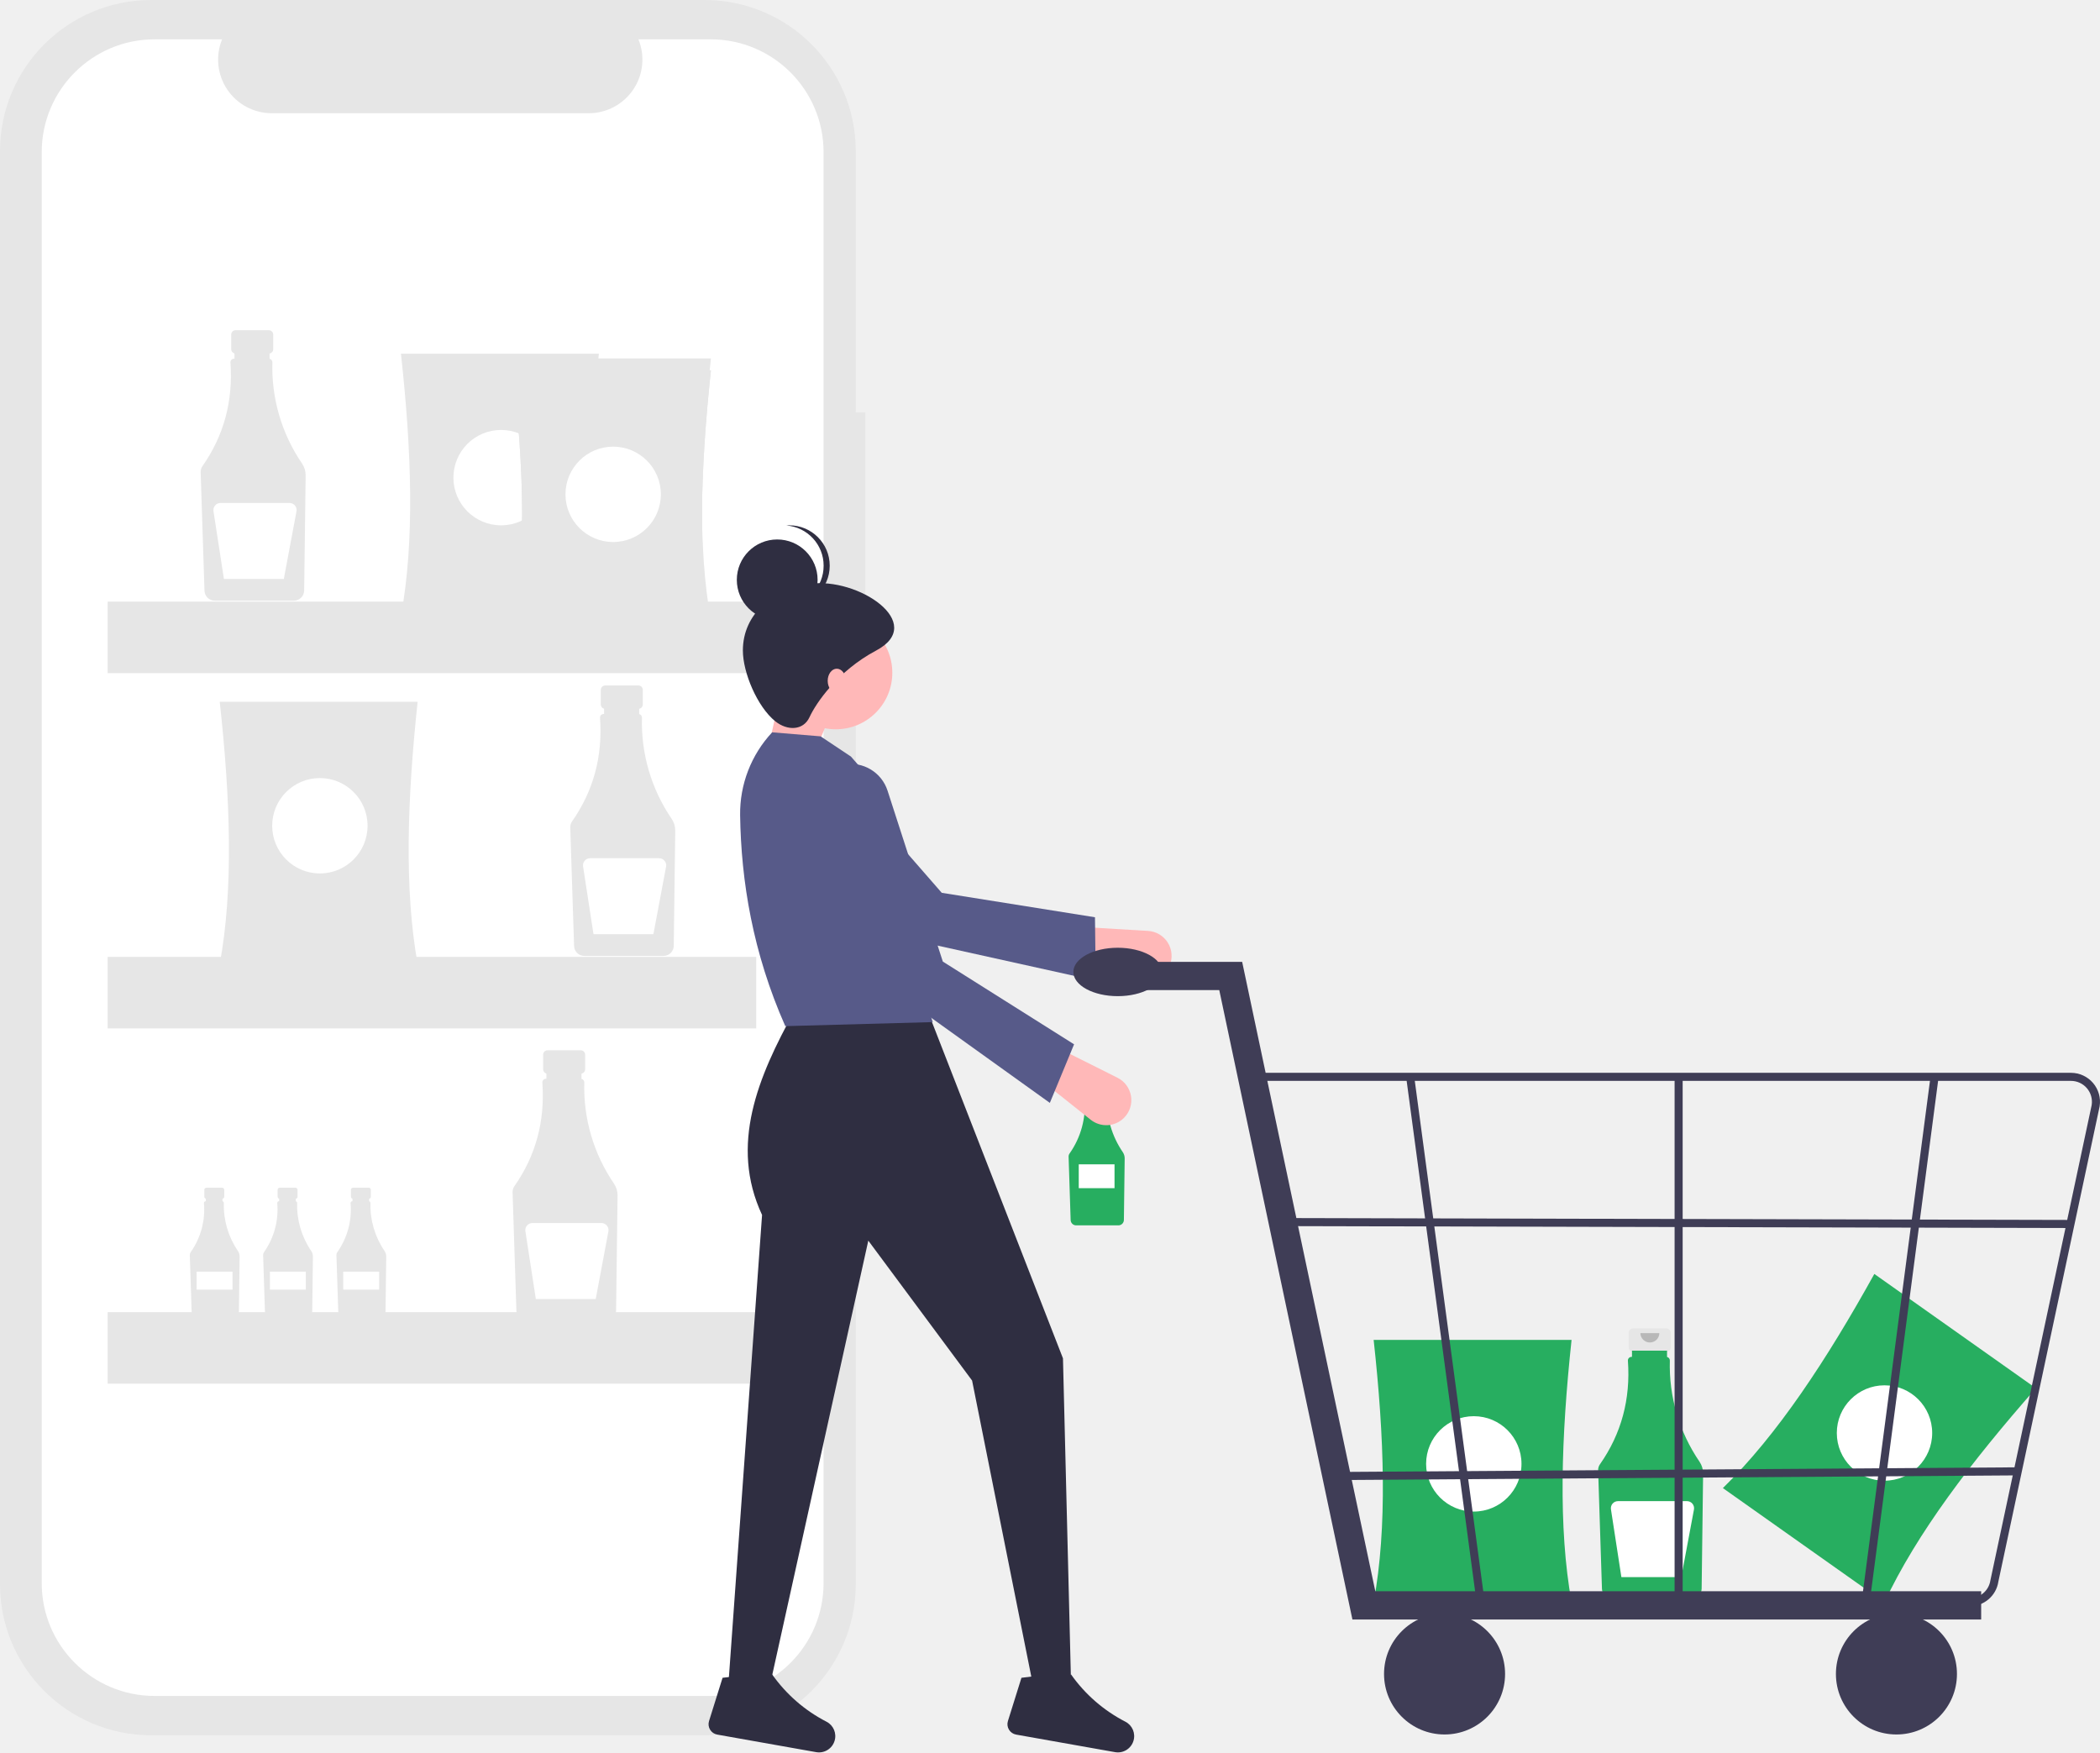
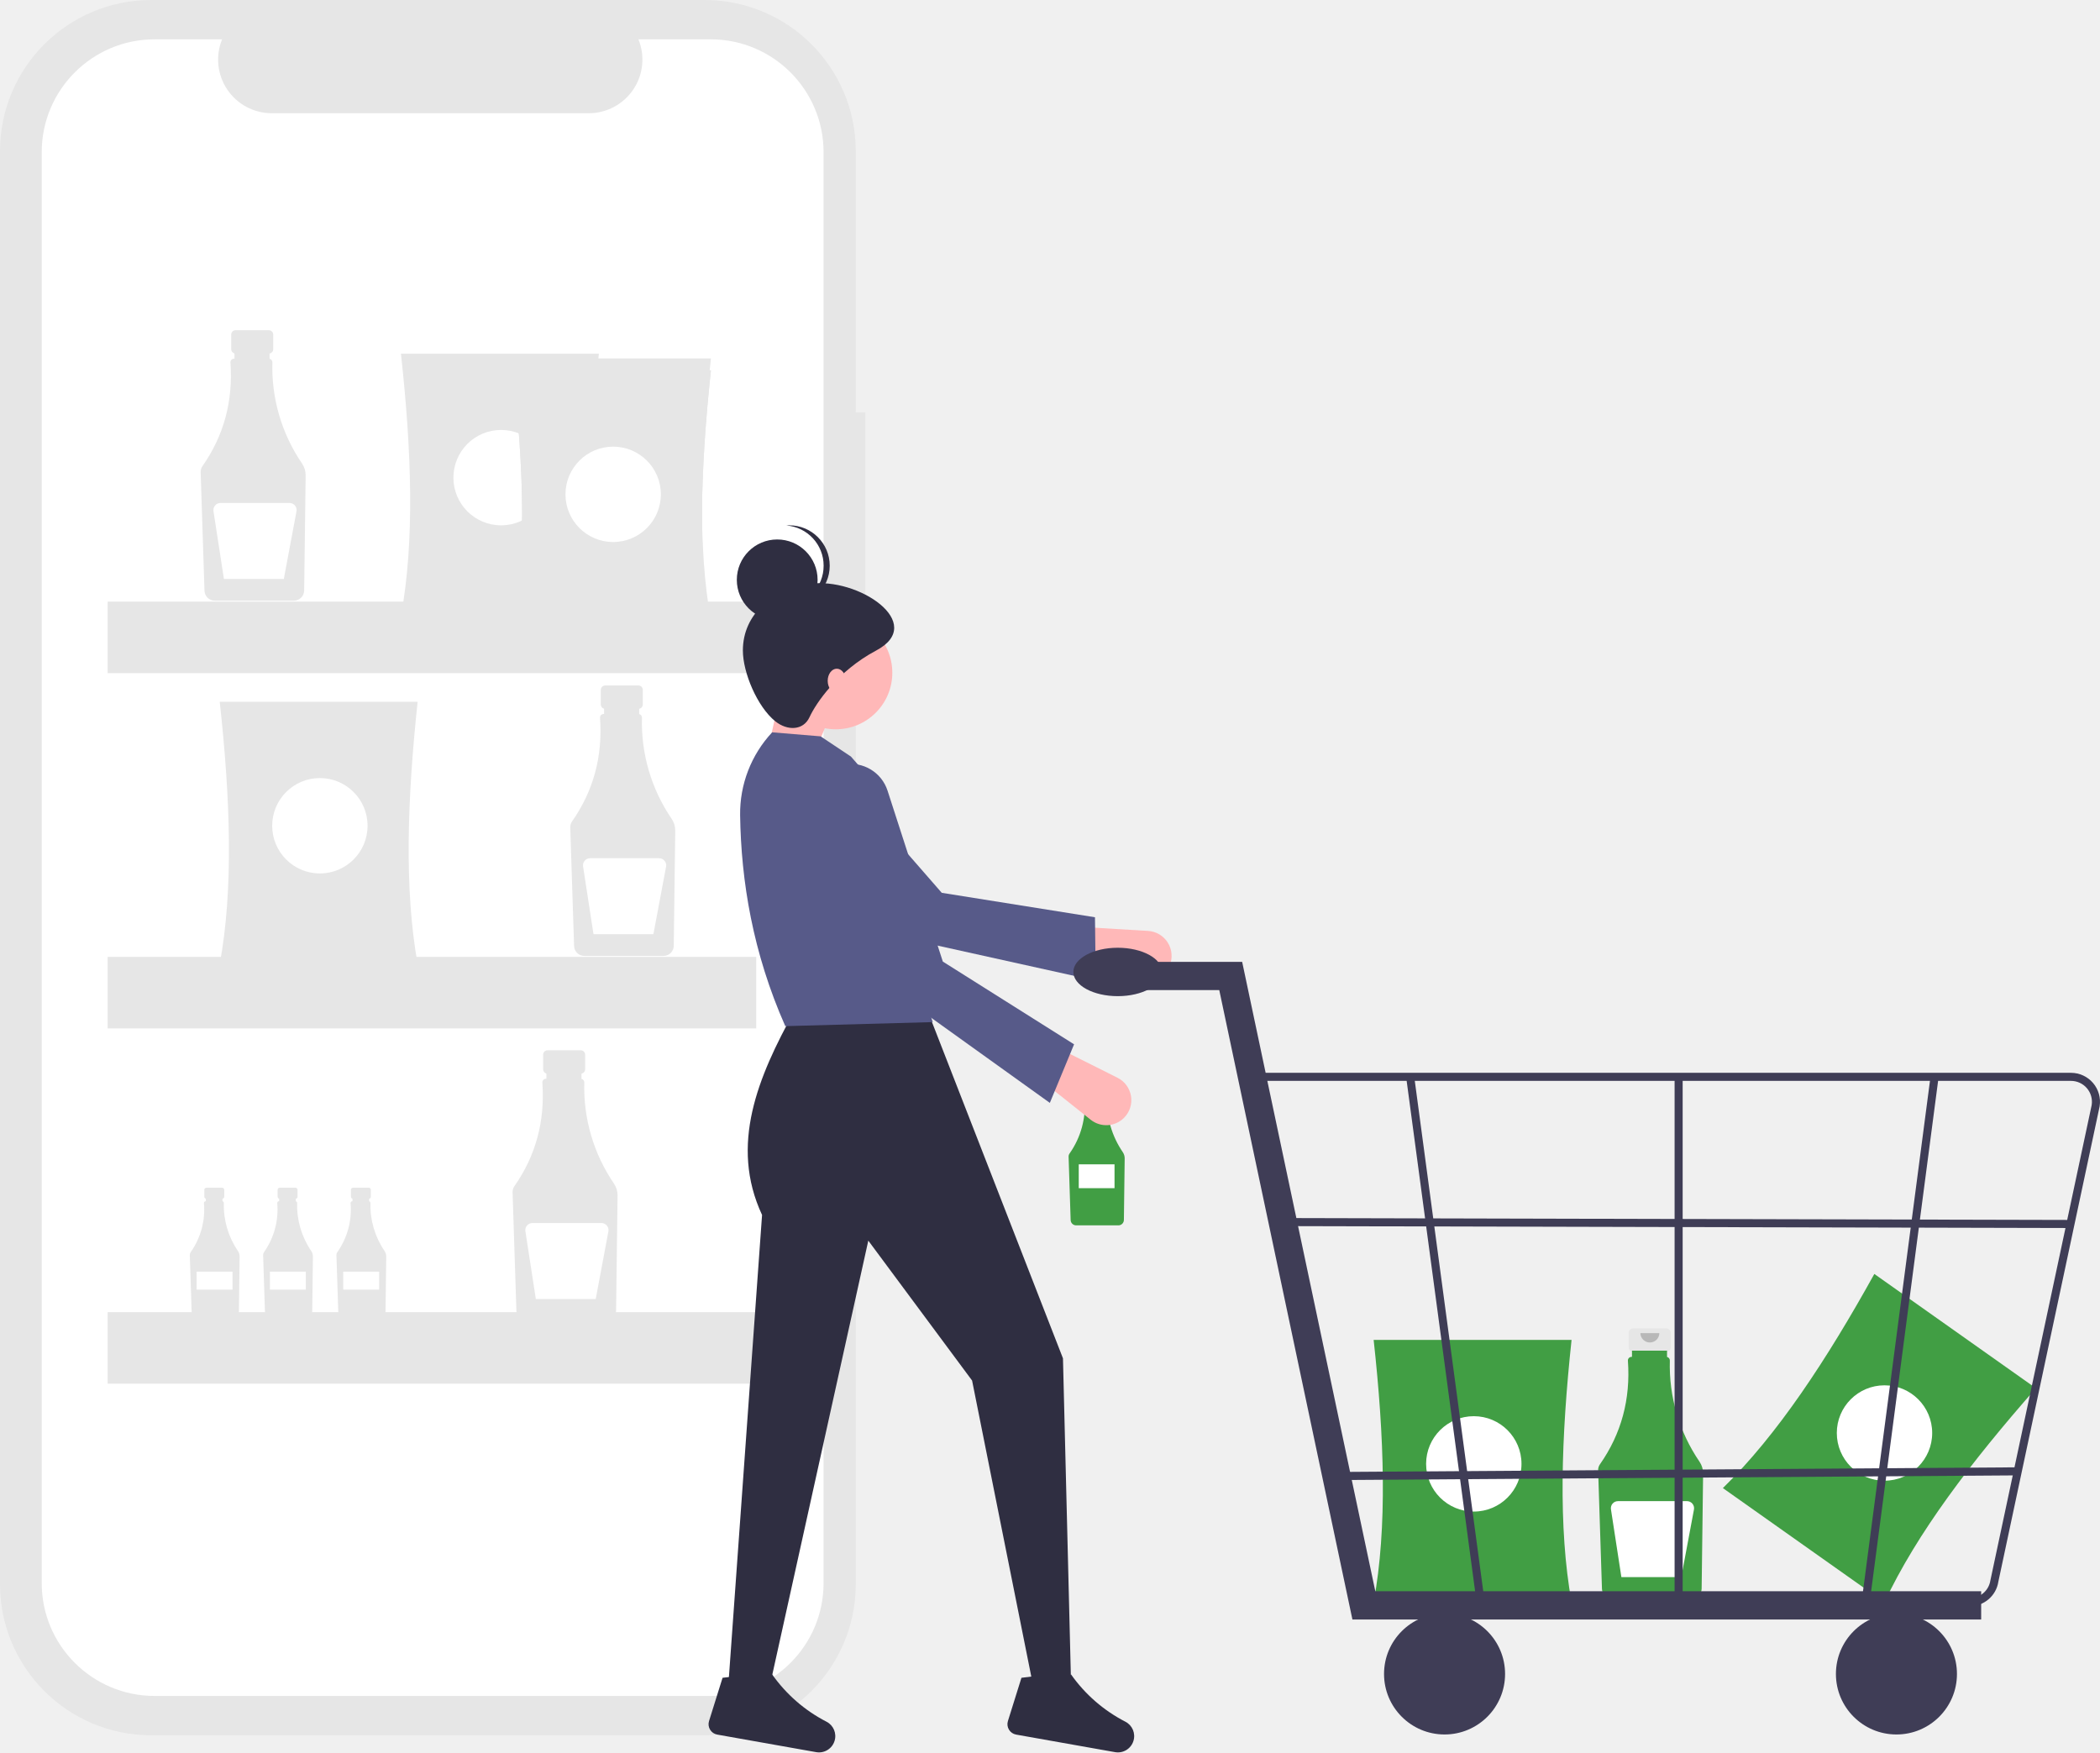
<svg xmlns="http://www.w3.org/2000/svg" data-name="Layer 1" width="888" height="741.048" viewBox="0 0 888 741.048">
  <path d="M521.896,253.856H517.864v-110.453a63.927,63.927,0,0,0-63.927-63.927H219.927A63.927,63.927,0,0,0,156,143.403V749.357A63.927,63.927,0,0,0,219.927,813.284H453.937a63.927,63.927,0,0,0,63.927-63.927V332.478h4.032Z" transform="translate(-156 -79.47583)" fill="#e6e6e6" />
  <path d="M456.516,96.107h-30.546a22.681,22.681,0,0,1-21,31.247H270.91a22.681,22.681,0,0,1-21-31.247h-28.53a47.74,47.74,0,0,0-47.74,47.74V748.912a47.74,47.74,0,0,0,47.74,47.74H456.516a47.74,47.74,0,0,0,47.74-47.74V143.848A47.74,47.74,0,0,0,456.516,96.107Z" transform="translate(-156 -79.47583)" fill="#fff" />
  <path d="M269.672,219.111H255.633a1.861,1.861,0,0,0-1.861,1.861v6.162a1.861,1.861,0,0,0,1.861,1.861h2.327v9.233h9.386v-9.233h2.327a1.861,1.861,0,0,0,1.861-1.861v-6.162A1.861,1.861,0,0,0,269.672,219.111Z" transform="translate(-156 -79.47583)" fill="#e6e6e6" />
  <path d="M283.734,275.507a72.178,72.178,0,0,1-12.557-42.794,1.522,1.522,0,0,0-1.188-1.519v-2.663H255.162v2.626h-.204a1.521,1.521,0,0,0-1.519,1.523q0.0.055.004.111,1.752,24.425-11.833,43.808a4.193,4.193,0,0,0-.759,2.541l1.621,50.151a4.341,4.341,0,0,0,4.304,4.19h33.537a4.343,4.343,0,0,0,4.307-4.264l.625-48.693A8.788,8.788,0,0,0,283.734,275.507Z" transform="translate(-156 -79.47583)" fill="#e6e6e6" />
  <path d="M278.425,292.166H249.234a2.997,2.997,0,0,0-2.962,3.453l4.411,28.673h25.33l5.358-28.577a2.997,2.997,0,0,0-2.946-3.549Z" transform="translate(-156 -79.47583)" fill="#fff" />
  <path d="M425.957,369.345H411.917a1.861,1.861,0,0,0-1.861,1.861v6.162a1.861,1.861,0,0,0,1.861,1.861h2.327v9.233h9.386V379.23h2.327a1.861,1.861,0,0,0,1.861-1.861v-6.162A1.861,1.861,0,0,0,425.957,369.345Z" transform="translate(-156 -79.47583)" fill="#e6e6e6" />
  <path d="M440.019,425.742a72.178,72.178,0,0,1-12.557-42.794,1.522,1.522,0,0,0-1.188-1.519V378.767H411.446v2.626h-.204a1.521,1.521,0,0,0-1.519,1.523q0.0.055.004.111,1.752,24.425-11.833,43.808a4.193,4.193,0,0,0-.759,2.541l1.621,50.151a4.341,4.341,0,0,0,4.304,4.19h33.537a4.343,4.343,0,0,0,4.307-4.264l.625-48.693A8.788,8.788,0,0,0,440.019,425.742Z" transform="translate(-156 -79.47583)" fill="#e6e6e6" />
  <path d="M434.71,442.401H405.518a2.997,2.997,0,0,0-2.962,3.453l4.411,28.673h25.33l5.358-28.577a2.997,2.997,0,0,0-2.946-3.549Z" transform="translate(-156 -79.47583)" fill="#fff" />
  <path d="M249.935,581.733h-6.659a.883.883,0,0,0-.883.883v2.923a.883.883,0,0,0,.883.883h1.104v4.38h4.452v-4.38H249.935a.883.883,0,0,0,.883-.883v-2.923A.883.883,0,0,0,249.935,581.733Z" transform="translate(-156 -79.47583)" fill="#e6e6e6" />
  <path d="M256.605,608.484a34.237,34.237,0,0,1-5.956-20.299.722.722,0,0,0-.564-.721v-1.263H243.052v1.245h-.097a.722.722,0,0,0-.721.723q0,.026.002.053a31.246,31.246,0,0,1-5.613,20.78,1.989,1.989,0,0,0-.36,1.205l.769,23.789a2.059,2.059,0,0,0,2.042,1.988h15.908a2.06,2.06,0,0,0,2.043-2.023l.296-23.097A4.168,4.168,0,0,0,256.605,608.484Z" transform="translate(-156 -79.47583)" fill="#e6e6e6" />
  <rect x="83.137" y="537.753" width="15.179" height="7.59" fill="#fff" />
  <path d="M280.935,581.733h-6.659a.883.883,0,0,0-.883.883v2.923a.883.883,0,0,0,.883.883h1.104v4.38h4.452v-4.38H280.935a.883.883,0,0,0,.883-.883v-2.923A.883.883,0,0,0,280.935,581.733Z" transform="translate(-156 -79.47583)" fill="#e6e6e6" />
  <path d="M287.605,608.484a34.237,34.237,0,0,1-5.956-20.299.722.722,0,0,0-.564-.721v-1.263H274.052v1.245h-.097a.722.722,0,0,0-.721.723q0,.026.002.053a31.246,31.246,0,0,1-5.613,20.78,1.989,1.989,0,0,0-.36,1.205l.769,23.789a2.059,2.059,0,0,0,2.042,1.988h15.908a2.06,2.06,0,0,0,2.043-2.023l.296-23.097A4.168,4.168,0,0,0,287.605,608.484Z" transform="translate(-156 -79.47583)" fill="#e6e6e6" />
  <rect x="114.137" y="537.753" width="15.179" height="7.59" fill="#fff" />
  <path d="M311.935,581.733h-6.659a.883.883,0,0,0-.883.883v2.923a.883.883,0,0,0,.883.883h1.104v4.38h4.452v-4.38H311.935a.883.883,0,0,0,.883-.883v-2.923A.883.883,0,0,0,311.935,581.733Z" transform="translate(-156 -79.47583)" fill="#e6e6e6" />
  <path d="M318.605,608.484a34.237,34.237,0,0,1-5.956-20.299.722.722,0,0,0-.564-.721v-1.263H305.052v1.245h-.097a.722.722,0,0,0-.721.723q0,.026.002.053a31.246,31.246,0,0,1-5.613,20.78,1.989,1.989,0,0,0-.36,1.205l.769,23.789a2.059,2.059,0,0,0,2.042,1.988h15.908a2.06,2.06,0,0,0,2.043-2.023l.296-23.097A4.168,4.168,0,0,0,318.605,608.484Z" transform="translate(-156 -79.47583)" fill="#e6e6e6" />
  <rect x="145.137" y="537.753" width="15.179" height="7.59" fill="#fff" />
  <path d="M401.567,523.613H387.528a1.861,1.861,0,0,0-1.861,1.861v6.162a1.861,1.861,0,0,0,1.861,1.861h2.327v9.233h9.386v-9.233h2.327a1.861,1.861,0,0,0,1.861-1.861v-6.162A1.861,1.861,0,0,0,401.567,523.613Z" transform="translate(-156 -79.47583)" fill="#e6e6e6" />
  <path d="M415.629,580.01a72.178,72.178,0,0,1-12.557-42.794,1.522,1.522,0,0,0-1.188-1.519v-2.663H387.057v2.626h-.204a1.521,1.521,0,0,0-1.519,1.523q0.0.055.004.111,1.752,24.425-11.833,43.808a4.193,4.193,0,0,0-.759,2.541l1.621,50.151a4.341,4.341,0,0,0,4.304,4.19h33.537a4.343,4.343,0,0,0,4.307-4.264l.625-48.693A8.788,8.788,0,0,0,415.629,580.01Z" transform="translate(-156 -79.47583)" fill="#e6e6e6" />
  <path d="M410.32,596.668H381.129a2.997,2.997,0,0,0-2.962,3.453l4.411,28.673h25.33l5.358-28.577a2.997,2.997,0,0,0-2.946-3.549Z" transform="translate(-156 -79.47583)" fill="#fff" />
  <path d="M409.232,339.938H325.544c5.851-31.633,4.505-69.832,0-110.911h83.688C404.847,270.107,403.536,308.305,409.232,339.938Z" transform="translate(-156 -79.47583)" fill="#e6e6e6" />
  <circle cx="211.892" cy="201.982" r="20.166" fill="#fff" />
  <path d="M332.602,487.148H248.914c5.851-31.633,4.505-69.832,0-110.911H332.602C328.217,417.316,326.907,455.515,332.602,487.148Z" transform="translate(-156 -79.47583)" fill="#e6e6e6" />
  <circle cx="135.262" cy="349.192" r="20.166" fill="#fff" />
  <path d="M456.621,346.996H372.933c5.851-31.633,4.505-69.832,0-110.911h83.688C452.236,277.165,450.926,315.363,456.621,346.996Z" transform="translate(-156 -79.47583)" fill="#e6e6e6" />
  <circle cx="259.281" cy="209.04" r="20.166" fill="#fff" />
  <path d="M456.621,341.955H372.933c5.851-31.633,4.505-69.832,0-110.911h83.688C452.236,272.123,450.926,310.322,456.621,341.955Z" transform="translate(-156 -79.47583)" fill="#e6e6e6" />
  <circle cx="259.281" cy="203.998" r="20.166" fill="#fff" />
  <path d="M456.621,346.996H372.933c5.851-31.633,4.505-69.832,0-110.911h83.688C452.236,277.165,450.926,315.363,456.621,346.996Z" transform="translate(-156 -79.47583)" fill="#e6e6e6" />
  <circle cx="259.281" cy="209.04" r="20.166" fill="#fff" />
  <rect x="45.525" y="254.413" width="274.254" height="30.249" fill="#e6e6e6" />
  <rect x="45.525" y="404.647" width="274.254" height="30.249" fill="#e6e6e6" />
  <rect x="45.525" y="554.882" width="274.254" height="30.249" fill="#e6e6e6" />
-   <path d="M952.855,757.075l-68.325-48.326c23.044-22.448,44.002-54.411,64.046-90.551l68.325,48.326C989.599,697.53,966.471,727.96,952.855,757.075Z" transform="translate(-156 -79.47583)" fill="#27ae60" />
+   <path d="M952.855,757.075l-68.325-48.326c23.044-22.448,44.002-54.411,64.046-90.551l68.325,48.326C989.599,697.53,966.471,727.96,952.855,757.075Z" transform="translate(-156 -79.47583)" fill="#419e44" />
  <circle cx="796.873" cy="605.982" r="20.166" fill="#fff" />
  <path d="M623.262,536.554h-7.5a.994.994,0,0,0-.994.994v3.292a.994.994,0,0,0,.994.994h1.243v4.932h5.014v-4.932h1.243a.994.994,0,0,0,.994-.994v-3.292A.994.994,0,0,0,623.262,536.554Z" transform="translate(-156 -79.47583)" fill="#e6e6e6" />
-   <path d="M630.774,566.682a38.558,38.558,0,0,1-6.708-22.861.813.813,0,0,0-.635-.812v-1.422h-7.921v1.403h-.109a.813.813,0,0,0-.812.814q0,.03.002.059a35.189,35.189,0,0,1-6.322,23.403,2.24,2.24,0,0,0-.405,1.357l.866,26.792a2.319,2.319,0,0,0,2.299,2.238h17.916a2.32,2.32,0,0,0,2.301-2.278l.334-26.012A4.695,4.695,0,0,0,630.774,566.682Z" transform="translate(-156 -79.47583)" fill="#27ae60" />
+   <path d="M630.774,566.682a38.558,38.558,0,0,1-6.708-22.861.813.813,0,0,0-.635-.812v-1.422h-7.921v1.403h-.109a.813.813,0,0,0-.812.814q0,.03.002.059a35.189,35.189,0,0,1-6.322,23.403,2.24,2.24,0,0,0-.405,1.357l.866,26.792a2.319,2.319,0,0,0,2.299,2.238h17.916a2.32,2.32,0,0,0,2.301-2.278l.334-26.012A4.695,4.695,0,0,0,630.774,566.682Z" transform="translate(-156 -79.47583)" fill="#419e44" />
  <path d="M621.699,537.627a2.145,2.145,0,0,1-4.291,0" transform="translate(-156 -79.47583)" opacity="0.2" style="isolation:isolate" />
  <rect x="456.161" y="492.368" width="15.124" height="10.083" fill="#fff" />
  <path d="M860.602,641.218H846.563a1.861,1.861,0,0,0-1.861,1.861v6.162a1.861,1.861,0,0,0,1.861,1.861h2.327v9.233h9.386v-9.233h2.327a1.861,1.861,0,0,0,1.861-1.861V643.079A1.861,1.861,0,0,0,860.602,641.218Z" transform="translate(-156 -79.47583)" fill="#e6e6e6" />
-   <path d="M874.664,697.615a72.178,72.178,0,0,1-12.557-42.794,1.522,1.522,0,0,0-1.188-1.519v-2.663H846.092v2.626h-.204a1.521,1.521,0,0,0-1.519,1.523q0.0.055.004.111,1.752,24.425-11.833,43.808a4.193,4.193,0,0,0-.759,2.541l1.621,50.151a4.341,4.341,0,0,0,4.304,4.19h33.537a4.343,4.343,0,0,0,4.307-4.264l.625-48.693A8.788,8.788,0,0,0,874.664,697.615Z" transform="translate(-156 -79.47583)" fill="#27ae60" />
+   <path d="M874.664,697.615a72.178,72.178,0,0,1-12.557-42.794,1.522,1.522,0,0,0-1.188-1.519v-2.663H846.092v2.626h-.204a1.521,1.521,0,0,0-1.519,1.523q0.0.055.004.111,1.752,24.425-11.833,43.808a4.193,4.193,0,0,0-.759,2.541l1.621,50.151a4.341,4.341,0,0,0,4.304,4.19h33.537a4.343,4.343,0,0,0,4.307-4.264l.625-48.693A8.788,8.788,0,0,0,874.664,697.615Z" transform="translate(-156 -79.47583)" fill="#419e44" />
  <path d="M857.676,643.226a4.016,4.016,0,0,1-8.031,0" transform="translate(-156 -79.47583)" opacity="0.2" style="isolation:isolate" />
  <path d="M869.355,714.273H840.164a2.997,2.997,0,0,0-2.962,3.453l4.411,28.673h25.33l5.358-28.577a2.997,2.997,0,0,0-2.946-3.549Z" transform="translate(-156 -79.47583)" fill="#fff" />
-   <path d="M820.546,756.996H736.858c5.851-31.633,4.505-69.832,0-110.911H820.546C816.161,687.164,814.851,725.362,820.546,756.996Z" transform="translate(-156 -79.47583)" fill="#27ae60" />
+   <path d="M820.546,756.996H736.858c5.851-31.633,4.505-69.832,0-110.911H820.546C816.161,687.164,814.851,725.362,820.546,756.996Z" transform="translate(-156 -79.47583)" fill="#419e44" />
  <circle cx="623.206" cy="619.039" r="20.166" fill="#fff" />
  <polygon points="322.243 328.466 341.03 326.758 352.986 297.724 331.637 285.768 322.243 328.466" fill="#ffb8b8" />
  <path d="M650.66,487.65v0a10.593,10.593,0,0,0-9.202-14.517l-29.17-1.739-4.295,14.282,30.029,8.247A10.593,10.593,0,0,0,650.66,487.65Z" transform="translate(-156 -79.47583)" fill="#ffb8b8" />
  <path d="M619.339,494.163l-.321-26.8-64.793-10.339L504.31,399.777a16.338,16.338,0,0,0-21.294-2.912l0,0a16.338,16.338,0,0,0-2.846,24.922l41.18,50.678Z" transform="translate(-156 -79.47583)" fill="#575a89" />
  <path d="M463.726,795.643h17.079L523.168,604.109l43.887,59.169,25.619,128.095h16.225l-3.416-137.488-57.216-146.882H491.906c-15.402,27.874-27.485,56.608-13.663,86.251Z" transform="translate(-156 -79.47583)" fill="#2f2e41" />
  <path d="M582.204,807.276a4.457,4.457,0,0,0,3.476,5.718l41.793,7.417a6.876,6.876,0,0,0,7.801-4.713h0a6.834,6.834,0,0,0-3.342-8.126,63.902,63.902,0,0,1-23.048-20.038c-4.593,4.277-9.727,3.875-15.179.723l-5.782.723Z" transform="translate(-156 -79.47583)" fill="#2f2e41" />
  <path d="M455.818,807.276a4.457,4.457,0,0,0,3.476,5.718l41.793,7.417a6.876,6.876,0,0,0,7.801-4.713h0a6.834,6.834,0,0,0-3.342-8.126,63.902,63.902,0,0,1-23.048-20.038c-4.593,4.277-9.727,3.875-15.179.723l-5.782.723Z" transform="translate(-156 -79.47583)" fill="#2f2e41" />
  <circle cx="353.413" cy="284.487" r="23.911" fill="#ffb8b8" />
  <path d="M488.064,513.407,550.403,511.699l-18.308-57.62c11.377-18.239-.073-36.46-16.278-54.677l-12.809-8.54-20.495-1.708h0a50.314,50.314,0,0,0-13.549,35.05C469.369,452.032,474.297,482.324,488.064,513.407Z" transform="translate(-156 -79.47583)" fill="#575a89" />
  <path d="M631.291,552.192h0a10.593,10.593,0,0,0-2.749-16.966L602.409,522.151l-9.567,11.441,24.363,19.395A10.593,10.593,0,0,0,631.291,552.192Z" transform="translate(-156 -79.47583)" fill="#ffb8b8" />
  <path d="M599.933,545.858l10.248-24.765-55.502-34.994-23.37-72.268a16.338,16.338,0,0,0-18.432-11.054h0a16.338,16.338,0,0,0-12.421,21.793l17.923,62.791Z" transform="translate(-156 -79.47583)" fill="#575a89" />
  <path d="M470.13,354.569c0,9.304,6.042,23.712,13.663,29.889,5.128,4.156,11.905,3.981,14.517-1.708,2.68-5.836,11.919-19.552,28.181-28.181,21.678-11.503-7.688-31.182-28.181-28.181C482.911,328.643,470.13,339.005,470.13,354.569Z" transform="translate(-156 -79.47583)" fill="#2f2e41" />
  <circle cx="328.648" cy="245.205" r="17.079" fill="#2f2e41" />
  <path d="M504.289,318.703a17.069,17.069,0,0,0-15.798-17.015c.424-.032.849-.065,1.281-.065a17.079,17.079,0,0,1,0,34.159c-.432,0-.857-.033-1.281-.065A17.069,17.069,0,0,0,504.289,318.703Z" transform="translate(-156 -79.47583)" fill="#2f2e41" />
  <ellipse cx="353.84" cy="287.903" rx="3.843" ry="5.124" fill="#ffb8b8" />
  <polygon points="837.751 684.845 571.879 684.845 515.578 418.694 467.529 418.694 467.529 406.752 525.258 406.752 581.559 672.902 837.751 672.902 837.751 684.845" fill="#3f3d56" />
  <circle cx="610.841" cy="707.877" r="25.591" fill="#3f3d56" />
  <circle cx="801.923" cy="707.877" r="25.591" fill="#3f3d56" />
  <path d="M988.903,758.697H730.225L684.584,533.145h347.151a12.265,12.265,0,0,1,12.116,14.167l-42.833,201.025A12.204,12.204,0,0,1,988.903,758.697Zm-255.869-3.412H988.903a8.806,8.806,0,0,0,8.742-7.477l42.833-201.025a8.85,8.85,0,0,0-8.744-10.225H688.726Z" transform="translate(-156 -79.47583)" fill="#3f3d56" />
  <polygon points="624.513 678.499 594.623 455.653 597.989 455.097 627.879 677.943 624.513 678.499" fill="#3f3d56" />
  <polygon points="790.712 676.788 787.343 676.242 816.36 455.102 819.729 455.648 790.712 676.788" fill="#3f3d56" />
  <rect x="708.115" y="455.375" width="3.412" height="222.846" fill="#3f3d56" />
  <rect x="865.451" y="431.522" width="3.412" height="330.296" transform="translate(112.3889 1382.904) rotate(-89.86127)" fill="#3f3d56" />
  <rect x="718.838" y="700.962" width="290.178" height="3.412" transform="translate(-160.7831 -73.5538) rotate(-0.39166)" fill="#3f3d56" />
  <ellipse cx="472.648" cy="411.017" rx="18.767" ry="10.237" fill="#3f3d56" />
</svg>
